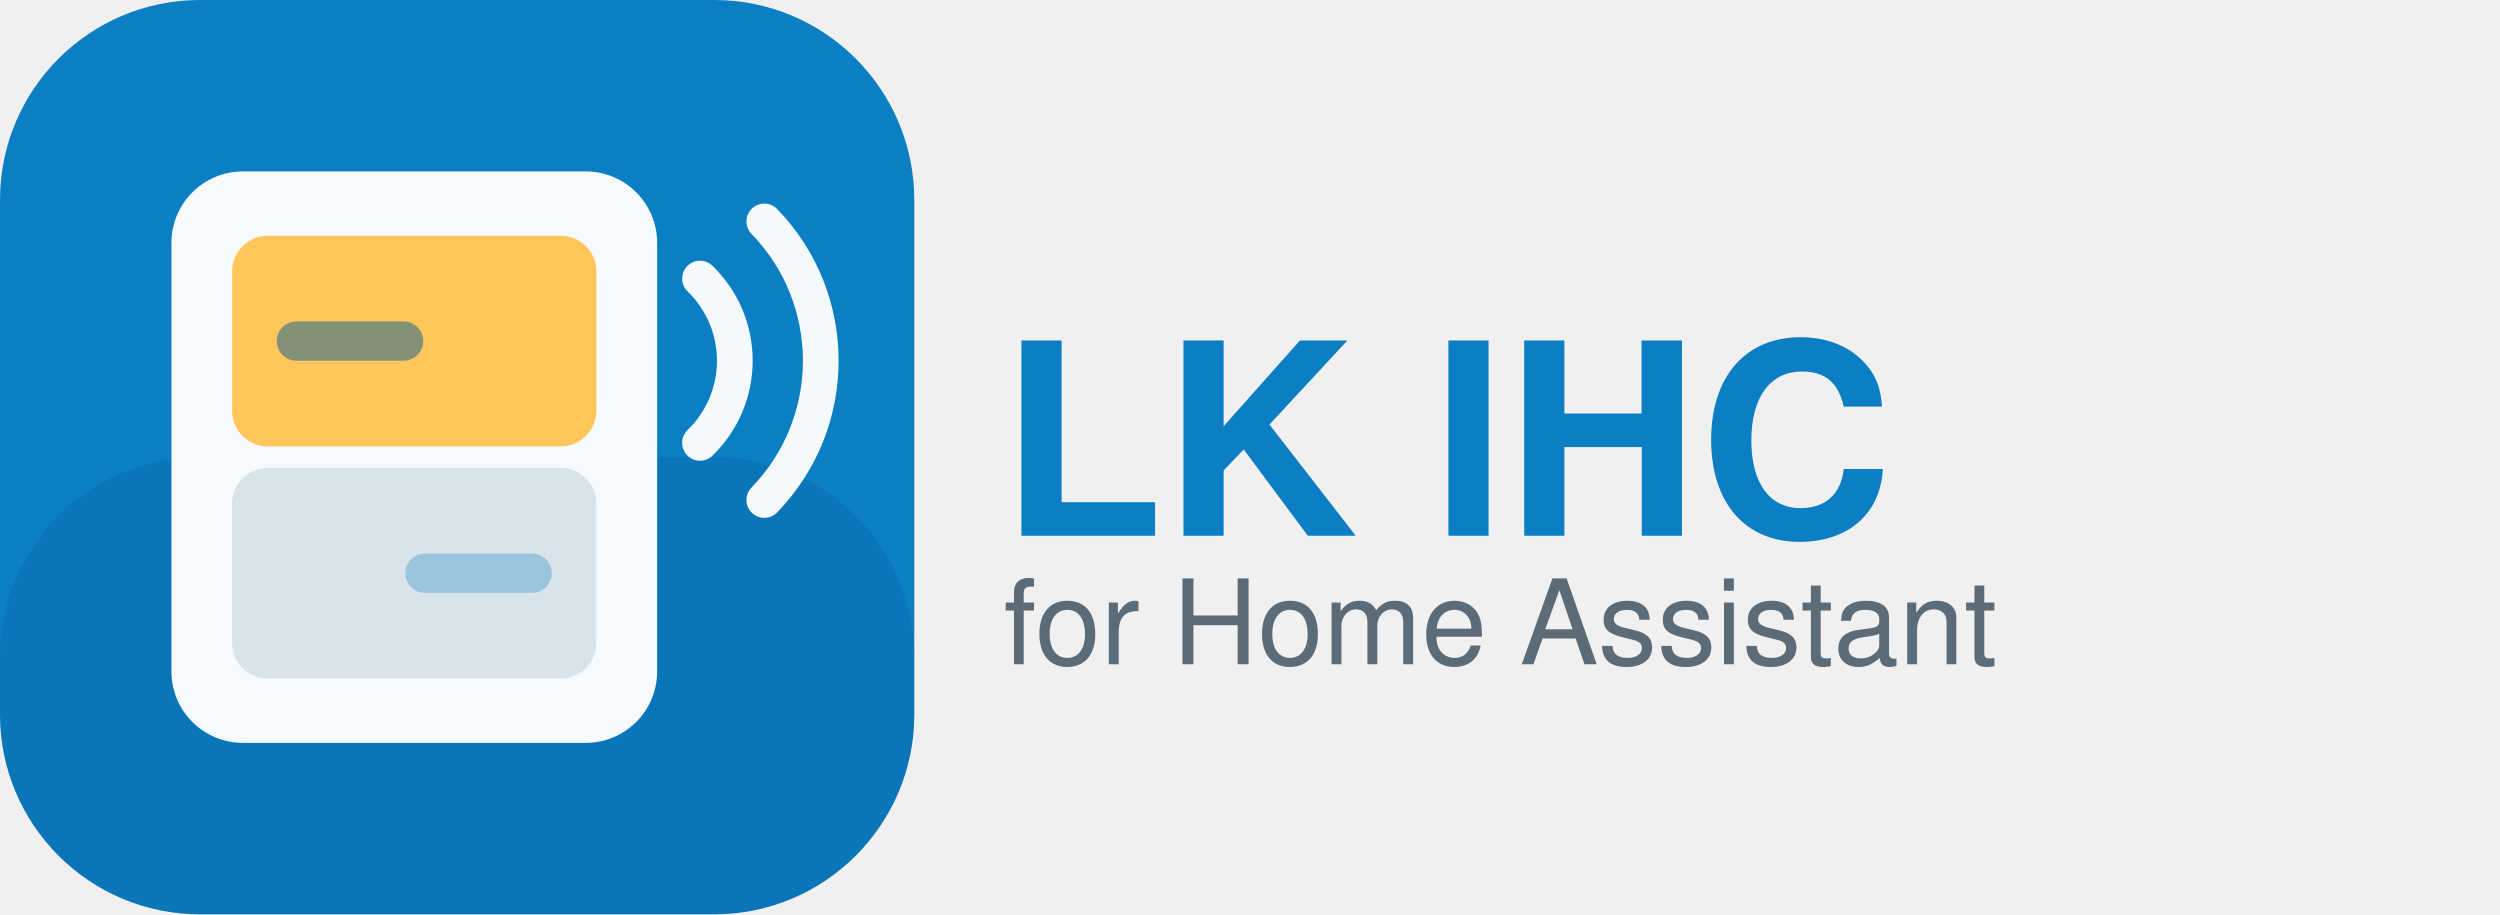
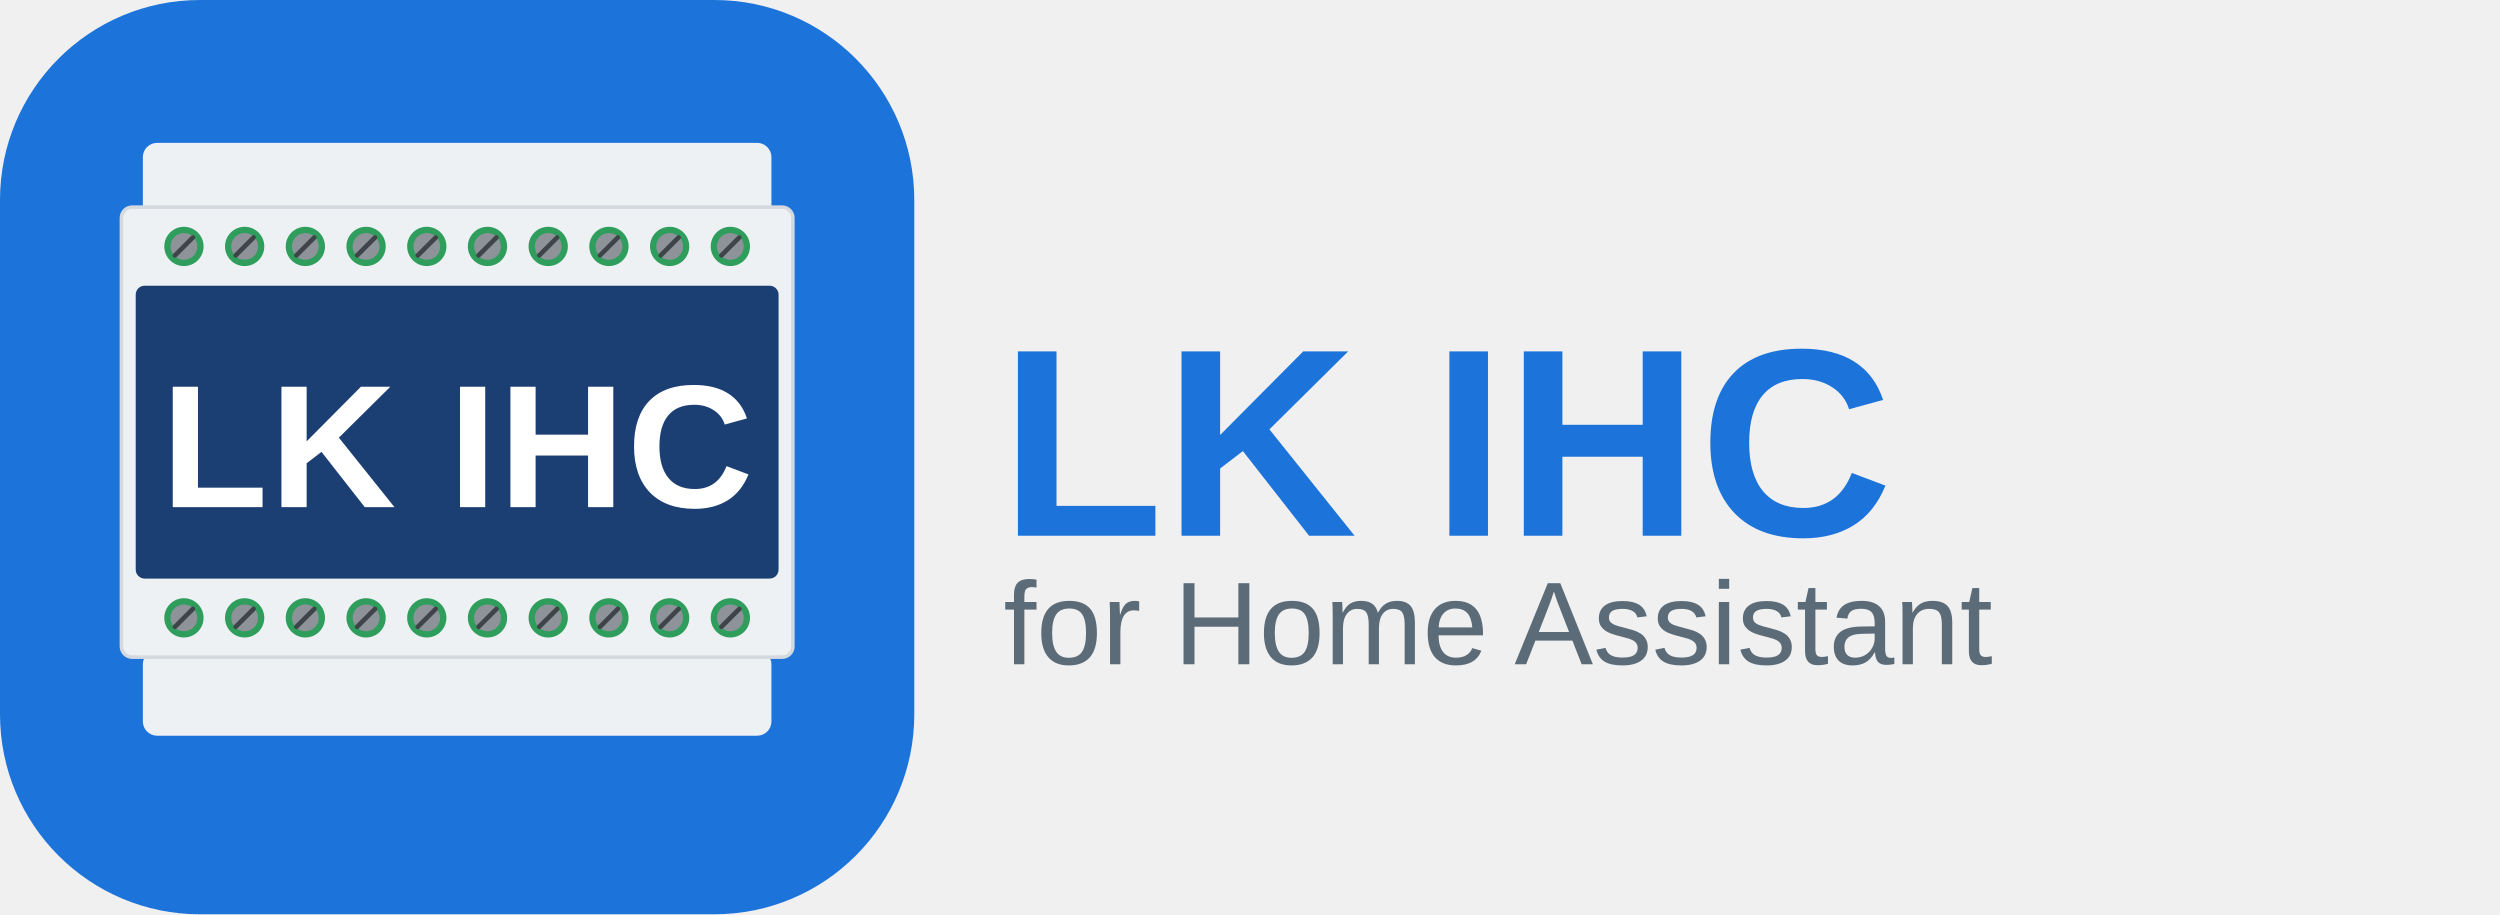
<svg xmlns="http://www.w3.org/2000/svg" width="1400" height="512" viewBox="0 0 1400 512">
  <rect width="1400" height="512" fill="none" />
  <g>
-     <rect width="512" height="512" rx="112" fill="#0b7ec4" />
-     <rect y="256" width="512" height="256" rx="112" fill="#075d92" opacity="0.25" />
-     <rect x="96" y="96" width="272" height="320" rx="40" fill="#f7fafc" />
-     <rect x="130" y="132" width="204" height="118" rx="20" fill="#ffc65c" />
-     <rect x="130" y="262" width="204" height="118" rx="20" fill="#d9e3ea" />
-     <path d="M166 191 h60" stroke="#075d92" stroke-width="22" stroke-linecap="round" opacity="0.5" />
-     <path d="M238 321 h60" stroke="#0b7ec4" stroke-width="22" stroke-linecap="round" opacity="0.3" />
-     <g fill="none" stroke="#ffffff" stroke-width="20" stroke-linecap="round" opacity="0.95">
-       <path d="M392 156 a64 64 0 0 1 0 92" />
-       <path d="M428 124 a112 112 0 0 1 0 156" />
-     </g>
+     <rect width="512" height="512" rx="112" fill="#1c73d9" />
+     <rect x="80" y="80" width="352" height="44" rx="8" fill="#eef1f4" />
+     <rect x="80" y="364" width="352" height="48" rx="8" fill="#eef1f4" />
+     <rect x="68" y="116" width="376" height="252" rx="6" fill="#eef1f4" stroke="#d3d9df" stroke-width="2" />
+     <rect x="76" y="160" width="360" height="164" rx="5" fill="#1c3f73" />
+     <circle cx="103" cy="138" r="11" fill="#2f9d5c" />
+     <circle cx="103" cy="138" r="7.5" fill="#8d9399" />
+     <path d="M98 143 L108 133" stroke="#3f4449" stroke-width="2.6" stroke-linecap="round" />
+     <circle cx="137" cy="138" r="11" fill="#2f9d5c" />
+     <circle cx="137" cy="138" r="7.5" fill="#8d9399" />
+     <path d="M132 143 L142 133" stroke="#3f4449" stroke-width="2.6" stroke-linecap="round" />
+     <circle cx="171" cy="138" r="11" fill="#2f9d5c" />
+     <circle cx="171" cy="138" r="7.5" fill="#8d9399" />
+     <path d="M166 143 L176 133" stroke="#3f4449" stroke-width="2.6" stroke-linecap="round" />
+     <circle cx="205" cy="138" r="11" fill="#2f9d5c" />
+     <circle cx="205" cy="138" r="7.5" fill="#8d9399" />
+     <path d="M200 143 L210 133" stroke="#3f4449" stroke-width="2.6" stroke-linecap="round" />
+     <circle cx="239" cy="138" r="11" fill="#2f9d5c" />
+     <circle cx="239" cy="138" r="7.5" fill="#8d9399" />
+     <path d="M234 143 L244 133" stroke="#3f4449" stroke-width="2.6" stroke-linecap="round" />
+     <circle cx="273" cy="138" r="11" fill="#2f9d5c" />
+     <circle cx="273" cy="138" r="7.5" fill="#8d9399" />
+     <path d="M268 143 L278 133" stroke="#3f4449" stroke-width="2.6" stroke-linecap="round" />
+     <circle cx="307" cy="138" r="11" fill="#2f9d5c" />
+     <circle cx="307" cy="138" r="7.5" fill="#8d9399" />
+     <path d="M302 143 L312 133" stroke="#3f4449" stroke-width="2.6" stroke-linecap="round" />
+     <circle cx="341" cy="138" r="11" fill="#2f9d5c" />
+     <circle cx="341" cy="138" r="7.5" fill="#8d9399" />
+     <path d="M336 143 L346 133" stroke="#3f4449" stroke-width="2.6" stroke-linecap="round" />
+     <circle cx="375" cy="138" r="11" fill="#2f9d5c" />
+     <circle cx="375" cy="138" r="7.5" fill="#8d9399" />
+     <path d="M370 143 L380 133" stroke="#3f4449" stroke-width="2.6" stroke-linecap="round" />
+     <circle cx="409" cy="138" r="11" fill="#2f9d5c" />
+     <circle cx="409" cy="138" r="7.5" fill="#8d9399" />
+     <path d="M404 143 L414 133" stroke="#3f4449" stroke-width="2.6" stroke-linecap="round" />
+     <circle cx="103" cy="346" r="11" fill="#2f9d5c" />
+     <circle cx="103" cy="346" r="7.5" fill="#8d9399" />
+     <path d="M98 351 L108 341" stroke="#3f4449" stroke-width="2.6" stroke-linecap="round" />
+     <circle cx="137" cy="346" r="11" fill="#2f9d5c" />
+     <circle cx="137" cy="346" r="7.5" fill="#8d9399" />
+     <path d="M132 351 L142 341" stroke="#3f4449" stroke-width="2.6" stroke-linecap="round" />
+     <circle cx="171" cy="346" r="11" fill="#2f9d5c" />
+     <circle cx="171" cy="346" r="7.5" fill="#8d9399" />
+     <path d="M166 351 L176 341" stroke="#3f4449" stroke-width="2.6" stroke-linecap="round" />
+     <circle cx="205" cy="346" r="11" fill="#2f9d5c" />
+     <circle cx="205" cy="346" r="7.5" fill="#8d9399" />
+     <path d="M200 351 L210 341" stroke="#3f4449" stroke-width="2.6" stroke-linecap="round" />
+     <circle cx="239" cy="346" r="11" fill="#2f9d5c" />
+     <circle cx="239" cy="346" r="7.5" fill="#8d9399" />
+     <path d="M234 351 L244 341" stroke="#3f4449" stroke-width="2.6" stroke-linecap="round" />
+     <circle cx="273" cy="346" r="11" fill="#2f9d5c" />
+     <circle cx="273" cy="346" r="7.5" fill="#8d9399" />
+     <path d="M268 351 L278 341" stroke="#3f4449" stroke-width="2.6" stroke-linecap="round" />
+     <circle cx="307" cy="346" r="11" fill="#2f9d5c" />
+     <circle cx="307" cy="346" r="7.5" fill="#8d9399" />
+     <path d="M302 351 L312 341" stroke="#3f4449" stroke-width="2.6" stroke-linecap="round" />
+     <circle cx="341" cy="346" r="11" fill="#2f9d5c" />
+     <circle cx="341" cy="346" r="7.5" fill="#8d9399" />
+     <path d="M336 351 L346 341" stroke="#3f4449" stroke-width="2.6" stroke-linecap="round" />
+     <circle cx="375" cy="346" r="11" fill="#2f9d5c" />
+     <circle cx="375" cy="346" r="7.5" fill="#8d9399" />
+     <path d="M370 351 L380 341" stroke="#3f4449" stroke-width="2.6" stroke-linecap="round" />
+     <circle cx="409" cy="346" r="11" fill="#2f9d5c" />
+     <circle cx="409" cy="346" r="7.5" fill="#8d9399" />
+     <path d="M404 351 L414 341" stroke="#3f4449" stroke-width="2.6" stroke-linecap="round" />
+     <text x="256" y="284" font-family="'Liberation Sans', -apple-system, BlinkMacSystemFont, 'Segoe UI', Helvetica, Arial, sans-serif" font-size="98" font-weight="700" fill="#ffffff" text-anchor="middle" letter-spacing="1">LK IHC</text>
  </g>
-   <text x="560" y="300" font-family="-apple-system, BlinkMacSystemFont, 'Segoe UI', Helvetica, Arial, sans-serif" font-size="150" font-weight="700" fill="#0b7ec4">LK IHC</text>
-   <text x="562" y="372" font-family="-apple-system, BlinkMacSystemFont, 'Segoe UI', Helvetica, Arial, sans-serif" font-size="66" font-weight="500" fill="#5b6b78">for Home Assistant</text>
+   <text x="560" y="300" font-family="'Liberation Sans', -apple-system, BlinkMacSystemFont, 'Segoe UI', Helvetica, Arial, sans-serif" font-size="150" font-weight="700" fill="#1c73d9">LK IHC</text>
+   <text x="562" y="372" font-family="'Liberation Sans', -apple-system, BlinkMacSystemFont, 'Segoe UI', Helvetica, Arial, sans-serif" font-size="66" font-weight="500" fill="#5b6b78">for Home Assistant</text>
</svg>
